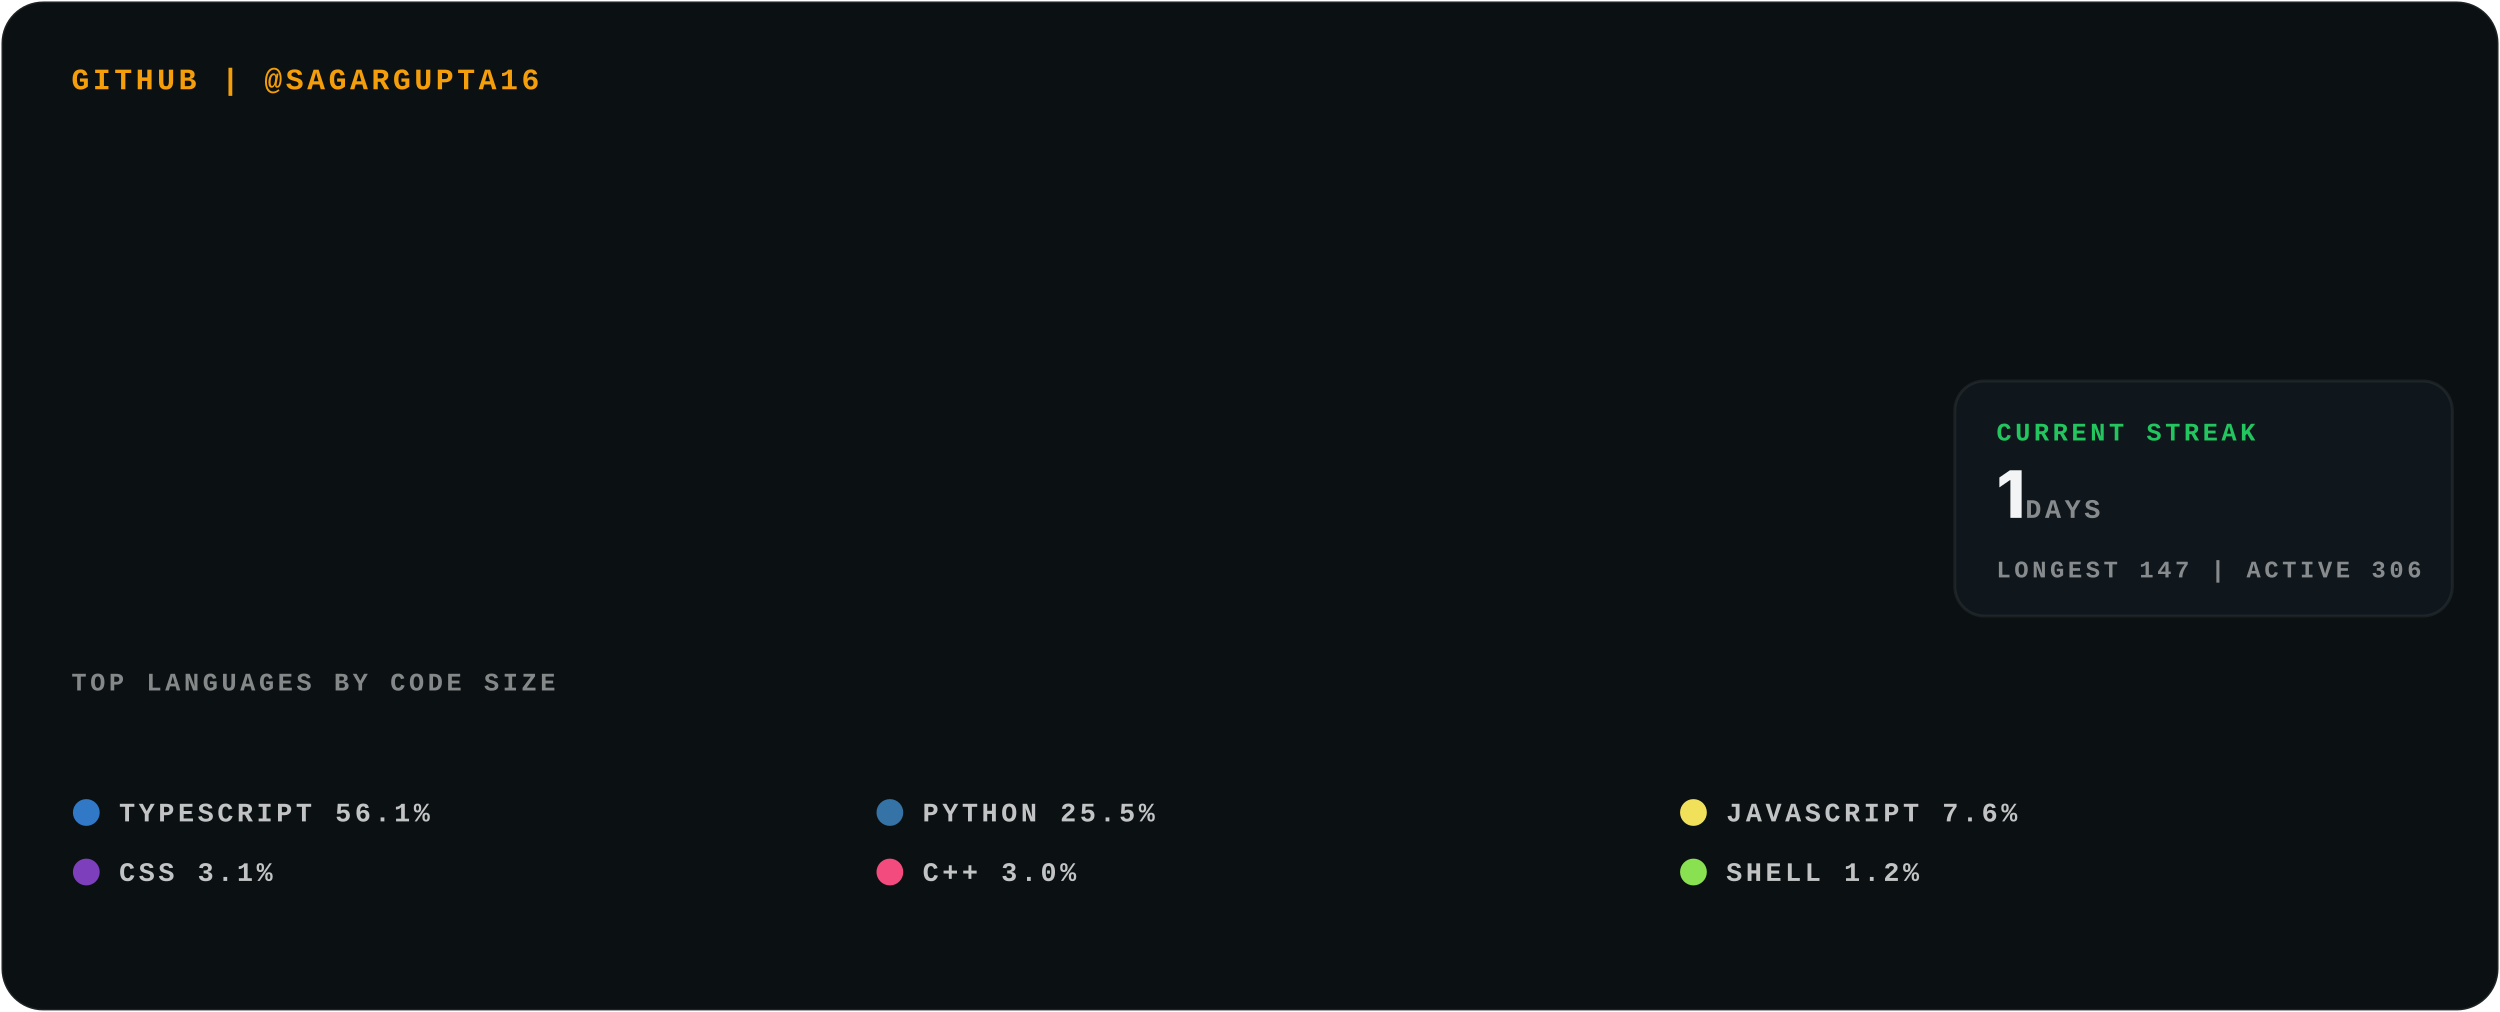
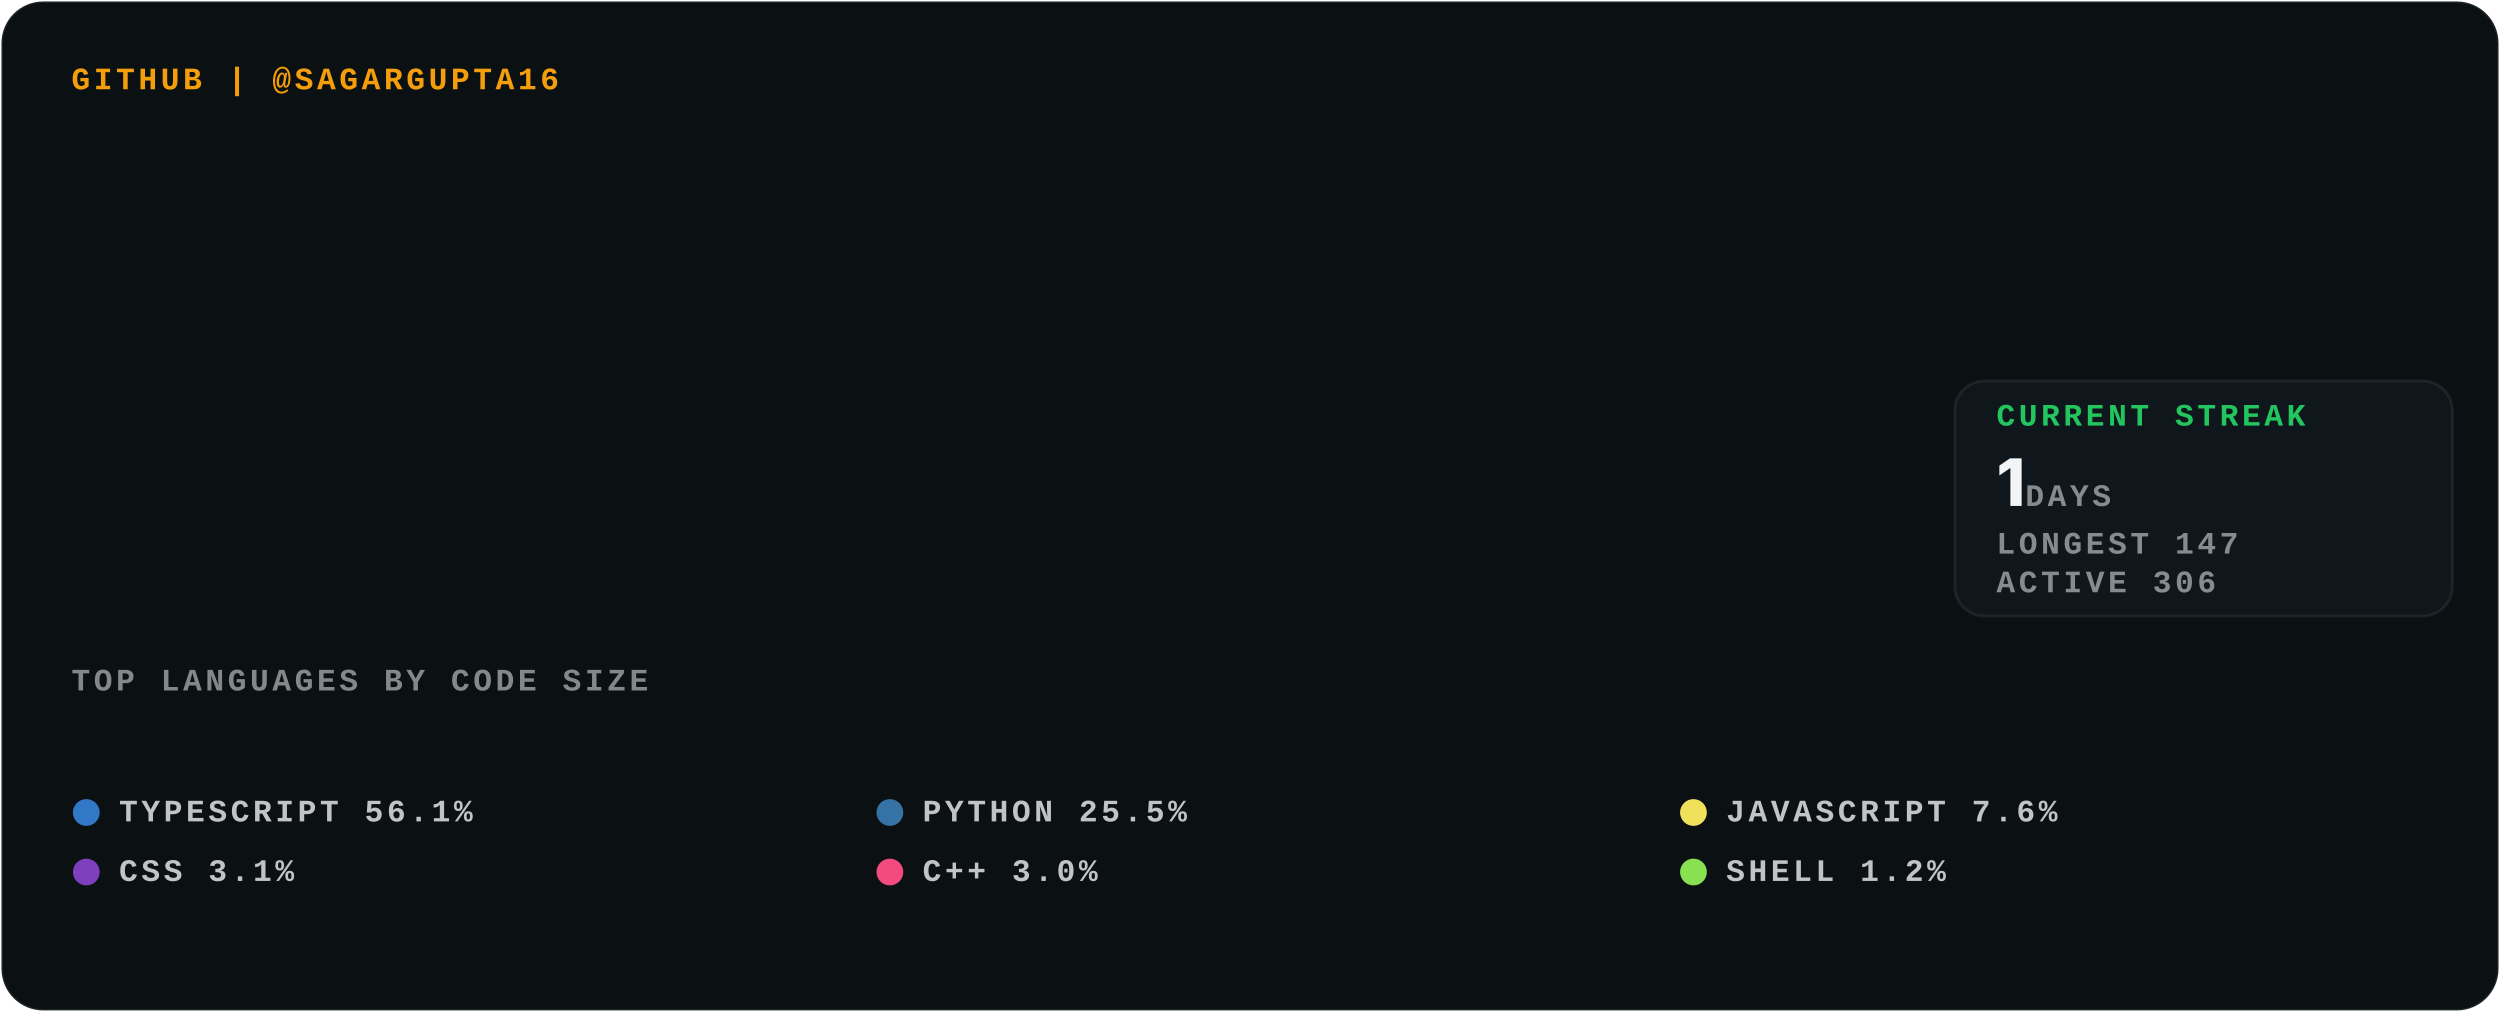
<svg xmlns="http://www.w3.org/2000/svg" width="840" height="340" viewBox="0 0 840 340" role="img" aria-label="GitHub stats for @Sagargupta16: 8016 contributions last year, 1 day streak, 300 stars">
  <style>.m{font-family:'JetBrains Mono','SFMono-Regular',Consolas,'Liberation Mono',Menlo,monospace;font-weight:700;letter-spacing:1.2px}.v{font-family:'Segoe UI',Inter,-apple-system,BlinkMacSystemFont,Helvetica,Arial,sans-serif;font-weight:800}.c{opacity:0;animation:in .5s ease forwards}@keyframes in{to{opacity:1}}.w0{animation-delay:0.40s}.w1{animation-delay:0.43s}.w2{animation-delay:0.46s}.w3{animation-delay:0.49s}.w4{animation-delay:0.52s}.w5{animation-delay:0.55s}.w6{animation-delay:0.58s}.w7{animation-delay:0.61s}.w8{animation-delay:0.64s}.w9{animation-delay:0.67s}.w10{animation-delay:0.70s}.w11{animation-delay:0.73s}.w12{animation-delay:0.76s}.w13{animation-delay:0.79s}.w14{animation-delay:0.82s}.w15{animation-delay:0.85s}.w16{animation-delay:0.88s}.w17{animation-delay:0.91s}.w18{animation-delay:0.94s}.w19{animation-delay:0.97s}.w20{animation-delay:1.00s}.w21{animation-delay:1.03s}.w22{animation-delay:1.06s}.w23{animation-delay:1.09s}.w24{animation-delay:1.12s}.w25{animation-delay:1.15s}.w26{animation-delay:1.18s}.w27{animation-delay:1.21s}.w28{animation-delay:1.24s}.w29{animation-delay:1.27s}.w30{animation-delay:1.30s}.w31{animation-delay:1.33s}.w32{animation-delay:1.36s}.w33{animation-delay:1.39s}.w34{animation-delay:1.42s}.w35{animation-delay:1.45s}.w36{animation-delay:1.48s}.w37{animation-delay:1.51s}.w38{animation-delay:1.54s}.w39{animation-delay:1.57s}.w40{animation-delay:1.60s}.w41{animation-delay:1.63s}.w42{animation-delay:1.66s}.w43{animation-delay:1.69s}.w44{animation-delay:1.72s}.w45{animation-delay:1.75s}.w46{animation-delay:1.78s}.w47{animation-delay:1.81s}.w48{animation-delay:1.84s}.w49{animation-delay:1.87s}.w50{animation-delay:1.90s}.w51{animation-delay:1.93s}.w52{animation-delay:1.96s}.grow{transform:scaleX(0);transform-origin:left;transform-box:fill-box;animation:grow 1.2s .5s ease forwards}@keyframes grow{to{transform:scaleX(1)}}</style>
  <rect x="0.5" y="0.5" width="839" height="339" rx="14" fill="#0b1012" stroke="rgba(255,255,255,0.08)" />
-   <text class="m" x="24" y="30" fill="#f59e0b" font-size="10">GITHUB | @SAGARGUPTA16</text>
+   <text class="m" x="24" y="30" fill="#f59e0b" font-size="10.5">GITHUB | @SAGARGUPTA16</text>
  <g opacity="0">
    <animate attributeName="opacity" to="1" begin="0.1s" dur="0.4s" fill="freeze" />
    <rect x="16.0" y="44" width="153.6" height="64" rx="10" fill="#0f171c" stroke="rgba(255,255,255,0.07)" />
    <text class="v" x="30.0" y="76" fill="#f3f4f6" font-size="22">8,016</text>
-     <text class="m" x="30.0" y="95" fill="rgba(255,255,255,0.5)" font-size="8">CONTRIBUTIONS, LAST YEAR</text>
+     <text class="m" x="30.0" y="96" fill="rgba(255,255,255,0.5)" font-size="10.5">CONTRIBUTIONS</text>
  </g>
  <g opacity="0">
    <animate attributeName="opacity" to="1" begin="0.2s" dur="0.4s" fill="freeze" />
    <rect x="179.6" y="44" width="153.6" height="64" rx="10" fill="#0f171c" stroke="rgba(255,255,255,0.07)" />
    <text class="v" x="193.6" y="76" fill="#f3f4f6" font-size="22">5,747</text>
-     <text class="m" x="193.6" y="95" fill="rgba(255,255,255,0.5)" font-size="8">COMMITS</text>
+     <text class="m" x="193.6" y="96" fill="rgba(255,255,255,0.5)" font-size="10.5">COMMITS</text>
  </g>
  <g opacity="0">
    <animate attributeName="opacity" to="1" begin="0.3s" dur="0.4s" fill="freeze" />
    <rect x="343.2" y="44" width="153.6" height="64" rx="10" fill="#0f171c" stroke="rgba(255,255,255,0.07)" />
    <text class="v" x="357.2" y="76" fill="#f3f4f6" font-size="22">1,729</text>
-     <text class="m" x="357.2" y="95" fill="rgba(255,255,255,0.5)" font-size="8">PULL REQUESTS</text>
+     <text class="m" x="357.2" y="96" fill="rgba(255,255,255,0.5)" font-size="10.5">PULL REQUESTS</text>
  </g>
  <g opacity="0">
    <animate attributeName="opacity" to="1" begin="0.4s" dur="0.4s" fill="freeze" />
    <rect x="506.8" y="44" width="153.6" height="64" rx="10" fill="#0f171c" stroke="rgba(255,255,255,0.07)" />
    <text class="v" x="520.8" y="76" fill="#f3f4f6" font-size="22">300</text>
-     <text class="m" x="520.8" y="95" fill="rgba(255,255,255,0.5)" font-size="8">STARS EARNED</text>
+     <text class="m" x="520.8" y="96" fill="rgba(255,255,255,0.5)" font-size="10.5">STARS EARNED</text>
  </g>
  <g opacity="0">
    <animate attributeName="opacity" to="1" begin="0.5s" dur="0.4s" fill="freeze" />
    <rect x="670.4" y="44" width="153.6" height="64" rx="10" fill="#0f171c" stroke="rgba(255,255,255,0.07)" />
    <text class="v" x="684.4" y="76" fill="#f3f4f6" font-size="22">111</text>
-     <text class="m" x="684.4" y="95" fill="rgba(255,255,255,0.5)" font-size="8">FOLLOWERS</text>
+     <text class="m" x="684.4" y="96" fill="rgba(255,255,255,0.5)" font-size="10.5">FOLLOWERS</text>
  </g>
  <rect class="c w0" x="24.0" y="128.0" width="9" height="9" rx="2" fill="#a86f0c" />
  <rect class="c w0" x="24.0" y="139.6" width="9" height="9" rx="2" fill="#ce860c" />
  <rect class="c w0" x="24.0" y="151.2" width="9" height="9" rx="2" fill="#f59e0b" />
  <rect class="c w0" x="24.0" y="162.8" width="9" height="9" rx="2" fill="#a86f0c" />
  <rect class="c w0" x="24.0" y="174.4" width="9" height="9" rx="2" fill="#ce860c" />
  <rect class="c w0" x="24.0" y="186.0" width="9" height="9" rx="2" fill="#81570d" />
  <rect class="c w0" x="24.0" y="197.6" width="9" height="9" rx="2" fill="#ce860c" />
  <rect class="c w1" x="35.6" y="128.0" width="9" height="9" rx="2" fill="#81570d" />
  <rect class="c w1" x="35.6" y="139.6" width="9" height="9" rx="2" fill="#a86f0c" />
  <rect class="c w1" x="35.6" y="151.2" width="9" height="9" rx="2" fill="#f59e0b" />
  <rect class="c w1" x="35.6" y="162.8" width="9" height="9" rx="2" fill="#ce860c" />
  <rect class="c w1" x="35.6" y="174.4" width="9" height="9" rx="2" fill="#81570d" />
  <rect class="c w1" x="35.6" y="186.0" width="9" height="9" rx="2" fill="#a86f0c" />
  <rect class="c w1" x="35.6" y="197.6" width="9" height="9" rx="2" fill="#f59e0b" />
  <rect class="c w2" x="47.2" y="128.0" width="9" height="9" rx="2" fill="#a86f0c" />
  <rect class="c w2" x="47.2" y="139.6" width="9" height="9" rx="2" fill="#81570d" />
  <rect class="c w2" x="47.2" y="151.2" width="9" height="9" rx="2" fill="#ce860c" />
  <rect class="c w2" x="47.2" y="162.8" width="9" height="9" rx="2" fill="#f59e0b" />
  <rect class="c w2" x="47.2" y="174.4" width="9" height="9" rx="2" fill="#f59e0b" />
  <rect class="c w2" x="47.2" y="186.0" width="9" height="9" rx="2" fill="#ce860c" />
  <rect class="c w2" x="47.2" y="197.6" width="9" height="9" rx="2" fill="#f59e0b" />
  <rect class="c w3" x="58.8" y="128.0" width="9" height="9" rx="2" fill="#a86f0c" />
  <rect class="c w3" x="58.8" y="139.6" width="9" height="9" rx="2" fill="#f59e0b" />
  <rect class="c w3" x="58.8" y="151.2" width="9" height="9" rx="2" fill="#81570d" />
  <rect class="c w3" x="58.8" y="162.8" width="9" height="9" rx="2" fill="#ce860c" />
  <rect class="c w3" x="58.8" y="174.4" width="9" height="9" rx="2" fill="#ce860c" />
  <rect class="c w3" x="58.8" y="186.0" width="9" height="9" rx="2" fill="#a86f0c" />
  <rect class="c w3" x="58.8" y="197.6" width="9" height="9" rx="2" fill="#a86f0c" />
  <rect class="c w4" x="70.4" y="128.0" width="9" height="9" rx="2" fill="#a86f0c" />
  <rect class="c w4" x="70.4" y="139.6" width="9" height="9" rx="2" fill="#f59e0b" />
  <rect class="c w4" x="70.4" y="151.2" width="9" height="9" rx="2" fill="#a86f0c" />
  <rect class="c w4" x="70.4" y="162.8" width="9" height="9" rx="2" fill="#a86f0c" />
  <rect class="c w4" x="70.4" y="174.4" width="9" height="9" rx="2" fill="#81570d" />
  <rect class="c w4" x="70.4" y="186.0" width="9" height="9" rx="2" fill="#81570d" />
  <rect class="c w4" x="70.4" y="197.6" width="9" height="9" rx="2" fill="#a86f0c" />
  <rect class="c w5" x="82.0" y="128.0" width="9" height="9" rx="2" fill="#f59e0b" />
  <rect class="c w5" x="82.0" y="139.6" width="9" height="9" rx="2" fill="#a86f0c" />
  <rect class="c w5" x="82.0" y="151.2" width="9" height="9" rx="2" fill="#f59e0b" />
  <rect class="c w5" x="82.0" y="162.8" width="9" height="9" rx="2" fill="#ce860c" />
  <rect class="c w5" x="82.0" y="174.4" width="9" height="9" rx="2" fill="#ce860c" />
  <rect class="c w5" x="82.0" y="186.0" width="9" height="9" rx="2" fill="#a86f0c" />
  <rect class="c w5" x="82.0" y="197.6" width="9" height="9" rx="2" fill="#ce860c" />
  <rect class="c w6" x="93.6" y="128.0" width="9" height="9" rx="2" fill="#a86f0c" />
  <rect class="c w6" x="93.6" y="139.6" width="9" height="9" rx="2" fill="#ce860c" />
  <rect class="c w6" x="93.6" y="151.2" width="9" height="9" rx="2" fill="#ce860c" />
  <rect class="c w6" x="93.6" y="162.8" width="9" height="9" rx="2" fill="#ce860c" />
  <rect class="c w6" x="93.6" y="174.4" width="9" height="9" rx="2" fill="#ce860c" />
  <rect class="c w6" x="93.6" y="186.0" width="9" height="9" rx="2" fill="#a86f0c" />
  <rect class="c w6" x="93.6" y="197.6" width="9" height="9" rx="2" fill="#a86f0c" />
  <rect class="c w7" x="105.2" y="128.0" width="9" height="9" rx="2" fill="#f59e0b" />
  <rect class="c w7" x="105.2" y="139.6" width="9" height="9" rx="2" fill="#81570d" />
  <rect class="c w7" x="105.2" y="151.2" width="9" height="9" rx="2" fill="#ce860c" />
  <rect class="c w7" x="105.2" y="162.8" width="9" height="9" rx="2" fill="#81570d" />
  <rect class="c w7" x="105.2" y="174.4" width="9" height="9" rx="2" fill="#f59e0b" />
  <rect class="c w7" x="105.2" y="186.0" width="9" height="9" rx="2" fill="#ce860c" />
  <rect class="c w7" x="105.2" y="197.6" width="9" height="9" rx="2" fill="#81570d" />
  <rect class="c w8" x="116.8" y="128.0" width="9" height="9" rx="2" fill="#ce860c" />
  <rect class="c w8" x="116.8" y="139.6" width="9" height="9" rx="2" fill="#a86f0c" />
  <rect class="c w8" x="116.8" y="151.2" width="9" height="9" rx="2" fill="#ce860c" />
  <rect class="c w8" x="116.8" y="162.8" width="9" height="9" rx="2" fill="#f59e0b" />
  <rect class="c w8" x="116.8" y="174.4" width="9" height="9" rx="2" fill="#ce860c" />
  <rect class="c w8" x="116.8" y="186.0" width="9" height="9" rx="2" fill="#81570d" />
  <rect class="c w8" x="116.8" y="197.6" width="9" height="9" rx="2" fill="#81570d" />
  <rect class="c w9" x="128.4" y="128.0" width="9" height="9" rx="2" fill="#a86f0c" />
  <rect class="c w9" x="128.4" y="139.6" width="9" height="9" rx="2" fill="#a86f0c" />
  <rect class="c w9" x="128.4" y="151.2" width="9" height="9" rx="2" fill="#f59e0b" />
  <rect class="c w9" x="128.4" y="162.8" width="9" height="9" rx="2" fill="#81570d" />
  <rect class="c w9" x="128.4" y="174.4" width="9" height="9" rx="2" fill="#81570d" />
  <rect class="c w9" x="128.4" y="186.0" width="9" height="9" rx="2" fill="#ce860c" />
  <rect class="c w9" x="128.4" y="197.6" width="9" height="9" rx="2" fill="#81570d" />
  <rect class="c w10" x="140.0" y="128.0" width="9" height="9" rx="2" fill="#a86f0c" />
  <rect class="c w10" x="140.0" y="139.6" width="9" height="9" rx="2" fill="#a86f0c" />
  <rect class="c w10" x="140.0" y="151.2" width="9" height="9" rx="2" fill="#81570d" />
  <rect class="c w10" x="140.0" y="162.8" width="9" height="9" rx="2" fill="#ce860c" />
  <rect class="c w10" x="140.0" y="174.4" width="9" height="9" rx="2" fill="#f59e0b" />
  <rect class="c w10" x="140.0" y="186.0" width="9" height="9" rx="2" fill="#a86f0c" />
  <rect class="c w10" x="140.0" y="197.6" width="9" height="9" rx="2" fill="#a86f0c" />
  <rect class="c w11" x="151.6" y="128.0" width="9" height="9" rx="2" fill="#81570d" />
  <rect class="c w11" x="151.6" y="139.6" width="9" height="9" rx="2" fill="#a86f0c" />
  <rect class="c w11" x="151.6" y="151.2" width="9" height="9" rx="2" fill="#f59e0b" />
  <rect class="c w11" x="151.6" y="162.8" width="9" height="9" rx="2" fill="#81570d" />
  <rect class="c w11" x="151.6" y="174.4" width="9" height="9" rx="2" fill="#a86f0c" />
  <rect class="c w11" x="151.6" y="186.0" width="9" height="9" rx="2" fill="#f59e0b" />
  <rect class="c w11" x="151.6" y="197.6" width="9" height="9" rx="2" fill="#a86f0c" />
  <rect class="c w12" x="163.2" y="128.0" width="9" height="9" rx="2" fill="#81570d" />
  <rect class="c w12" x="163.2" y="139.6" width="9" height="9" rx="2" fill="#81570d" />
  <rect class="c w12" x="163.2" y="151.2" width="9" height="9" rx="2" fill="#81570d" />
  <rect class="c w12" x="163.2" y="162.8" width="9" height="9" rx="2" fill="#81570d" />
  <rect class="c w12" x="163.2" y="174.4" width="9" height="9" rx="2" fill="#f59e0b" />
  <rect class="c w12" x="163.2" y="186.0" width="9" height="9" rx="2" fill="#81570d" />
  <rect class="c w12" x="163.2" y="197.6" width="9" height="9" rx="2" fill="#81570d" />
  <rect class="c w13" x="174.8" y="128.0" width="9" height="9" rx="2" fill="#f59e0b" />
  <rect class="c w13" x="174.8" y="139.6" width="9" height="9" rx="2" fill="#f59e0b" />
  <rect class="c w13" x="174.8" y="151.2" width="9" height="9" rx="2" fill="#ce860c" />
  <rect class="c w13" x="174.8" y="162.8" width="9" height="9" rx="2" fill="#ce860c" />
  <rect class="c w13" x="174.8" y="174.4" width="9" height="9" rx="2" fill="#ce860c" />
  <rect class="c w13" x="174.8" y="186.0" width="9" height="9" rx="2" fill="#81570d" />
  <rect class="c w13" x="174.8" y="197.6" width="9" height="9" rx="2" fill="#a86f0c" />
  <rect class="c w14" x="186.4" y="128.0" width="9" height="9" rx="2" fill="#f59e0b" />
  <rect class="c w14" x="186.4" y="139.6" width="9" height="9" rx="2" fill="#ce860c" />
  <rect class="c w14" x="186.4" y="151.2" width="9" height="9" rx="2" fill="#81570d" />
  <rect class="c w14" x="186.4" y="162.8" width="9" height="9" rx="2" fill="#81570d" />
  <rect class="c w14" x="186.4" y="174.4" width="9" height="9" rx="2" fill="#ce860c" />
  <rect class="c w14" x="186.4" y="186.0" width="9" height="9" rx="2" fill="#f59e0b" />
  <rect class="c w14" x="186.4" y="197.6" width="9" height="9" rx="2" fill="#f59e0b" />
  <rect class="c w15" x="198.0" y="128.0" width="9" height="9" rx="2" fill="#a86f0c" />
  <rect class="c w15" x="198.0" y="139.6" width="9" height="9" rx="2" fill="#a86f0c" />
  <rect class="c w15" x="198.0" y="151.2" width="9" height="9" rx="2" fill="#81570d" />
  <rect class="c w15" x="198.0" y="162.8" width="9" height="9" rx="2" fill="#a86f0c" />
  <rect class="c w15" x="198.0" y="174.4" width="9" height="9" rx="2" fill="#f59e0b" />
  <rect class="c w15" x="198.0" y="186.0" width="9" height="9" rx="2" fill="#a86f0c" />
  <rect class="c w15" x="198.0" y="197.6" width="9" height="9" rx="2" fill="#f59e0b" />
  <rect class="c w16" x="209.6" y="128.0" width="9" height="9" rx="2" fill="#81570d" />
  <rect class="c w16" x="209.6" y="139.6" width="9" height="9" rx="2" fill="#81570d" />
  <rect class="c w16" x="209.6" y="151.2" width="9" height="9" rx="2" fill="#a86f0c" />
  <rect class="c w16" x="209.6" y="162.8" width="9" height="9" rx="2" fill="#ce860c" />
  <rect class="c w16" x="209.6" y="174.4" width="9" height="9" rx="2" fill="#a86f0c" />
  <rect class="c w16" x="209.6" y="186.0" width="9" height="9" rx="2" fill="#ce860c" />
  <rect class="c w16" x="209.6" y="197.6" width="9" height="9" rx="2" fill="#a86f0c" />
  <rect class="c w17" x="221.2" y="128.0" width="9" height="9" rx="2" fill="#81570d" />
  <rect class="c w17" x="221.2" y="139.6" width="9" height="9" rx="2" fill="#ce860c" />
  <rect class="c w17" x="221.2" y="151.2" width="9" height="9" rx="2" fill="#ce860c" />
  <rect class="c w17" x="221.2" y="162.8" width="9" height="9" rx="2" fill="#a86f0c" />
  <rect class="c w17" x="221.2" y="174.4" width="9" height="9" rx="2" fill="#f59e0b" />
  <rect class="c w17" x="221.2" y="186.0" width="9" height="9" rx="2" fill="#81570d" />
  <rect class="c w17" x="221.2" y="197.6" width="9" height="9" rx="2" fill="#ce860c" />
  <rect class="c w18" x="232.8" y="128.0" width="9" height="9" rx="2" fill="#f59e0b" />
  <rect class="c w18" x="232.8" y="139.6" width="9" height="9" rx="2" fill="#81570d" />
  <rect class="c w18" x="232.8" y="151.2" width="9" height="9" rx="2" fill="#81570d" />
  <rect class="c w18" x="232.8" y="162.8" width="9" height="9" rx="2" fill="#81570d" />
  <rect class="c w18" x="232.8" y="174.4" width="9" height="9" rx="2" fill="#f59e0b" />
  <rect class="c w18" x="232.8" y="186.0" width="9" height="9" rx="2" fill="#a86f0c" />
  <rect class="c w18" x="232.8" y="197.6" width="9" height="9" rx="2" fill="#f59e0b" />
  <rect class="c w19" x="244.4" y="128.0" width="9" height="9" rx="2" fill="#f59e0b" />
  <rect class="c w19" x="244.4" y="139.6" width="9" height="9" rx="2" fill="#ce860c" />
  <rect class="c w19" x="244.4" y="151.2" width="9" height="9" rx="2" fill="#ce860c" />
  <rect class="c w19" x="244.4" y="162.8" width="9" height="9" rx="2" fill="#f59e0b" />
  <rect class="c w19" x="244.4" y="174.4" width="9" height="9" rx="2" fill="#f59e0b" />
  <rect class="c w19" x="244.4" y="186.0" width="9" height="9" rx="2" fill="#ce860c" />
  <rect class="c w19" x="244.4" y="197.6" width="9" height="9" rx="2" fill="#f59e0b" />
  <rect class="c w20" x="256.0" y="128.0" width="9" height="9" rx="2" fill="#f59e0b" />
  <rect class="c w20" x="256.0" y="139.6" width="9" height="9" rx="2" fill="#81570d" />
  <rect class="c w20" x="256.0" y="151.2" width="9" height="9" rx="2" fill="#ce860c" />
  <rect class="c w20" x="256.0" y="162.8" width="9" height="9" rx="2" fill="#a86f0c" />
  <rect class="c w20" x="256.0" y="174.4" width="9" height="9" rx="2" fill="#ce860c" />
  <rect class="c w20" x="256.0" y="186.0" width="9" height="9" rx="2" fill="#ce860c" />
  <rect class="c w20" x="256.0" y="197.6" width="9" height="9" rx="2" fill="#f59e0b" />
  <rect class="c w21" x="267.6" y="128.0" width="9" height="9" rx="2" fill="rgba(255,255,255,0.05)" />
  <rect class="c w21" x="267.6" y="139.6" width="9" height="9" rx="2" fill="#f59e0b" />
  <rect class="c w21" x="267.6" y="151.2" width="9" height="9" rx="2" fill="#ce860c" />
  <rect class="c w21" x="267.6" y="162.8" width="9" height="9" rx="2" fill="rgba(255,255,255,0.05)" />
  <rect class="c w21" x="267.6" y="174.4" width="9" height="9" rx="2" fill="rgba(255,255,255,0.05)" />
  <rect class="c w21" x="267.6" y="186.0" width="9" height="9" rx="2" fill="#81570d" />
  <rect class="c w21" x="267.6" y="197.6" width="9" height="9" rx="2" fill="rgba(255,255,255,0.05)" />
  <rect class="c w22" x="279.2" y="128.0" width="9" height="9" rx="2" fill="#81570d" />
  <rect class="c w22" x="279.2" y="139.6" width="9" height="9" rx="2" fill="#f59e0b" />
  <rect class="c w22" x="279.2" y="151.2" width="9" height="9" rx="2" fill="#ce860c" />
  <rect class="c w22" x="279.2" y="162.8" width="9" height="9" rx="2" fill="#ce860c" />
  <rect class="c w22" x="279.2" y="174.4" width="9" height="9" rx="2" fill="rgba(255,255,255,0.05)" />
  <rect class="c w22" x="279.2" y="186.0" width="9" height="9" rx="2" fill="#81570d" />
  <rect class="c w22" x="279.2" y="197.6" width="9" height="9" rx="2" fill="#f59e0b" />
  <rect class="c w23" x="290.8" y="128.0" width="9" height="9" rx="2" fill="#81570d" />
  <rect class="c w23" x="290.8" y="139.6" width="9" height="9" rx="2" fill="#81570d" />
  <rect class="c w23" x="290.8" y="151.2" width="9" height="9" rx="2" fill="#ce860c" />
  <rect class="c w23" x="290.8" y="162.8" width="9" height="9" rx="2" fill="rgba(255,255,255,0.05)" />
  <rect class="c w23" x="290.8" y="174.4" width="9" height="9" rx="2" fill="#81570d" />
  <rect class="c w23" x="290.8" y="186.0" width="9" height="9" rx="2" fill="#f59e0b" />
  <rect class="c w23" x="290.8" y="197.6" width="9" height="9" rx="2" fill="#ce860c" />
  <rect class="c w24" x="302.4" y="128.0" width="9" height="9" rx="2" fill="#f59e0b" />
  <rect class="c w24" x="302.4" y="139.6" width="9" height="9" rx="2" fill="#f59e0b" />
  <rect class="c w24" x="302.4" y="151.2" width="9" height="9" rx="2" fill="#a86f0c" />
  <rect class="c w24" x="302.4" y="162.8" width="9" height="9" rx="2" fill="#a86f0c" />
  <rect class="c w24" x="302.4" y="174.4" width="9" height="9" rx="2" fill="#f59e0b" />
  <rect class="c w24" x="302.4" y="186.0" width="9" height="9" rx="2" fill="#ce860c" />
  <rect class="c w24" x="302.4" y="197.6" width="9" height="9" rx="2" fill="#81570d" />
  <rect class="c w25" x="314.0" y="128.0" width="9" height="9" rx="2" fill="#ce860c" />
  <rect class="c w25" x="314.0" y="139.6" width="9" height="9" rx="2" fill="rgba(255,255,255,0.05)" />
  <rect class="c w25" x="314.0" y="151.2" width="9" height="9" rx="2" fill="rgba(255,255,255,0.05)" />
  <rect class="c w25" x="314.0" y="162.8" width="9" height="9" rx="2" fill="#a86f0c" />
  <rect class="c w25" x="314.0" y="174.4" width="9" height="9" rx="2" fill="#f59e0b" />
  <rect class="c w25" x="314.0" y="186.0" width="9" height="9" rx="2" fill="#a86f0c" />
  <rect class="c w25" x="314.0" y="197.6" width="9" height="9" rx="2" fill="#f59e0b" />
  <rect class="c w26" x="325.6" y="128.0" width="9" height="9" rx="2" fill="#a86f0c" />
  <rect class="c w26" x="325.6" y="139.6" width="9" height="9" rx="2" fill="rgba(255,255,255,0.05)" />
  <rect class="c w26" x="325.6" y="151.2" width="9" height="9" rx="2" fill="rgba(255,255,255,0.05)" />
  <rect class="c w26" x="325.6" y="162.8" width="9" height="9" rx="2" fill="#81570d" />
  <rect class="c w26" x="325.6" y="174.4" width="9" height="9" rx="2" fill="#a86f0c" />
  <rect class="c w26" x="325.6" y="186.0" width="9" height="9" rx="2" fill="#ce860c" />
  <rect class="c w26" x="325.6" y="197.6" width="9" height="9" rx="2" fill="#f59e0b" />
  <rect class="c w27" x="337.2" y="128.0" width="9" height="9" rx="2" fill="#81570d" />
  <rect class="c w27" x="337.2" y="139.6" width="9" height="9" rx="2" fill="#ce860c" />
  <rect class="c w27" x="337.2" y="151.2" width="9" height="9" rx="2" fill="#81570d" />
  <rect class="c w27" x="337.2" y="162.8" width="9" height="9" rx="2" fill="#81570d" />
  <rect class="c w27" x="337.2" y="174.4" width="9" height="9" rx="2" fill="#81570d" />
  <rect class="c w27" x="337.2" y="186.0" width="9" height="9" rx="2" fill="#ce860c" />
  <rect class="c w27" x="337.2" y="197.6" width="9" height="9" rx="2" fill="#a86f0c" />
  <rect class="c w28" x="348.8" y="128.0" width="9" height="9" rx="2" fill="#ce860c" />
  <rect class="c w28" x="348.8" y="139.6" width="9" height="9" rx="2" fill="#81570d" />
  <rect class="c w28" x="348.8" y="151.2" width="9" height="9" rx="2" fill="#f59e0b" />
  <rect class="c w28" x="348.8" y="162.8" width="9" height="9" rx="2" fill="rgba(255,255,255,0.05)" />
  <rect class="c w28" x="348.8" y="174.4" width="9" height="9" rx="2" fill="rgba(255,255,255,0.05)" />
  <rect class="c w28" x="348.8" y="186.0" width="9" height="9" rx="2" fill="#f59e0b" />
  <rect class="c w28" x="348.8" y="197.6" width="9" height="9" rx="2" fill="#ce860c" />
  <rect class="c w29" x="360.4" y="128.0" width="9" height="9" rx="2" fill="#ce860c" />
  <rect class="c w29" x="360.4" y="139.6" width="9" height="9" rx="2" fill="rgba(255,255,255,0.05)" />
  <rect class="c w29" x="360.4" y="151.2" width="9" height="9" rx="2" fill="rgba(255,255,255,0.05)" />
  <rect class="c w29" x="360.4" y="162.8" width="9" height="9" rx="2" fill="#a86f0c" />
  <rect class="c w29" x="360.4" y="174.4" width="9" height="9" rx="2" fill="rgba(255,255,255,0.05)" />
  <rect class="c w29" x="360.4" y="186.0" width="9" height="9" rx="2" fill="rgba(255,255,255,0.05)" />
  <rect class="c w29" x="360.4" y="197.6" width="9" height="9" rx="2" fill="#f59e0b" />
  <rect class="c w30" x="372.0" y="128.0" width="9" height="9" rx="2" fill="#f59e0b" />
  <rect class="c w30" x="372.0" y="139.6" width="9" height="9" rx="2" fill="rgba(255,255,255,0.05)" />
  <rect class="c w30" x="372.0" y="151.2" width="9" height="9" rx="2" fill="#81570d" />
  <rect class="c w30" x="372.0" y="162.8" width="9" height="9" rx="2" fill="#ce860c" />
  <rect class="c w30" x="372.0" y="174.4" width="9" height="9" rx="2" fill="#81570d" />
  <rect class="c w30" x="372.0" y="186.0" width="9" height="9" rx="2" fill="#f59e0b" />
  <rect class="c w30" x="372.0" y="197.6" width="9" height="9" rx="2" fill="#ce860c" />
  <rect class="c w31" x="383.6" y="128.0" width="9" height="9" rx="2" fill="#f59e0b" />
  <rect class="c w31" x="383.6" y="139.6" width="9" height="9" rx="2" fill="#ce860c" />
  <rect class="c w31" x="383.6" y="151.2" width="9" height="9" rx="2" fill="rgba(255,255,255,0.05)" />
  <rect class="c w31" x="383.6" y="162.8" width="9" height="9" rx="2" fill="#81570d" />
  <rect class="c w31" x="383.6" y="174.4" width="9" height="9" rx="2" fill="rgba(255,255,255,0.05)" />
  <rect class="c w31" x="383.6" y="186.0" width="9" height="9" rx="2" fill="#a86f0c" />
  <rect class="c w31" x="383.6" y="197.6" width="9" height="9" rx="2" fill="rgba(255,255,255,0.05)" />
  <rect class="c w32" x="395.2" y="128.0" width="9" height="9" rx="2" fill="rgba(255,255,255,0.05)" />
  <rect class="c w32" x="395.2" y="139.6" width="9" height="9" rx="2" fill="rgba(255,255,255,0.05)" />
  <rect class="c w32" x="395.2" y="151.2" width="9" height="9" rx="2" fill="rgba(255,255,255,0.05)" />
  <rect class="c w32" x="395.2" y="162.8" width="9" height="9" rx="2" fill="rgba(255,255,255,0.05)" />
  <rect class="c w32" x="395.2" y="174.4" width="9" height="9" rx="2" fill="#ce860c" />
  <rect class="c w32" x="395.2" y="186.0" width="9" height="9" rx="2" fill="#ce860c" />
  <rect class="c w32" x="395.2" y="197.6" width="9" height="9" rx="2" fill="#f59e0b" />
  <rect class="c w33" x="406.8" y="128.0" width="9" height="9" rx="2" fill="#ce860c" />
  <rect class="c w33" x="406.8" y="139.6" width="9" height="9" rx="2" fill="#ce860c" />
  <rect class="c w33" x="406.8" y="151.2" width="9" height="9" rx="2" fill="#ce860c" />
  <rect class="c w33" x="406.8" y="162.8" width="9" height="9" rx="2" fill="#a86f0c" />
  <rect class="c w33" x="406.8" y="174.4" width="9" height="9" rx="2" fill="rgba(255,255,255,0.05)" />
  <rect class="c w33" x="406.8" y="186.0" width="9" height="9" rx="2" fill="#f59e0b" />
  <rect class="c w33" x="406.8" y="197.6" width="9" height="9" rx="2" fill="#f59e0b" />
  <rect class="c w34" x="418.4" y="128.0" width="9" height="9" rx="2" fill="rgba(255,255,255,0.05)" />
  <rect class="c w34" x="418.4" y="139.6" width="9" height="9" rx="2" fill="rgba(255,255,255,0.05)" />
  <rect class="c w34" x="418.4" y="151.2" width="9" height="9" rx="2" fill="#81570d" />
  <rect class="c w34" x="418.4" y="162.8" width="9" height="9" rx="2" fill="rgba(255,255,255,0.05)" />
  <rect class="c w34" x="418.4" y="174.4" width="9" height="9" rx="2" fill="#81570d" />
  <rect class="c w34" x="418.4" y="186.0" width="9" height="9" rx="2" fill="#a86f0c" />
  <rect class="c w34" x="418.4" y="197.6" width="9" height="9" rx="2" fill="rgba(255,255,255,0.05)" />
  <rect class="c w35" x="430.0" y="128.0" width="9" height="9" rx="2" fill="rgba(255,255,255,0.05)" />
  <rect class="c w35" x="430.0" y="139.6" width="9" height="9" rx="2" fill="rgba(255,255,255,0.05)" />
  <rect class="c w35" x="430.0" y="151.2" width="9" height="9" rx="2" fill="rgba(255,255,255,0.05)" />
  <rect class="c w35" x="430.0" y="162.8" width="9" height="9" rx="2" fill="#81570d" />
  <rect class="c w35" x="430.0" y="174.4" width="9" height="9" rx="2" fill="#a86f0c" />
  <rect class="c w35" x="430.0" y="186.0" width="9" height="9" rx="2" fill="#81570d" />
  <rect class="c w35" x="430.0" y="197.6" width="9" height="9" rx="2" fill="#ce860c" />
  <rect class="c w36" x="441.6" y="128.0" width="9" height="9" rx="2" fill="#a86f0c" />
  <rect class="c w36" x="441.6" y="139.6" width="9" height="9" rx="2" fill="#81570d" />
  <rect class="c w36" x="441.6" y="151.2" width="9" height="9" rx="2" fill="rgba(255,255,255,0.05)" />
  <rect class="c w36" x="441.6" y="162.8" width="9" height="9" rx="2" fill="#f59e0b" />
  <rect class="c w36" x="441.6" y="174.4" width="9" height="9" rx="2" fill="#f59e0b" />
  <rect class="c w36" x="441.6" y="186.0" width="9" height="9" rx="2" fill="#f59e0b" />
  <rect class="c w36" x="441.6" y="197.6" width="9" height="9" rx="2" fill="#f59e0b" />
  <rect class="c w37" x="453.2" y="128.0" width="9" height="9" rx="2" fill="#81570d" />
  <rect class="c w37" x="453.2" y="139.6" width="9" height="9" rx="2" fill="#a86f0c" />
  <rect class="c w37" x="453.2" y="151.2" width="9" height="9" rx="2" fill="#f59e0b" />
  <rect class="c w37" x="453.2" y="162.8" width="9" height="9" rx="2" fill="#a86f0c" />
  <rect class="c w37" x="453.2" y="174.4" width="9" height="9" rx="2" fill="#ce860c" />
  <rect class="c w37" x="453.2" y="186.0" width="9" height="9" rx="2" fill="#a86f0c" />
  <rect class="c w37" x="453.2" y="197.6" width="9" height="9" rx="2" fill="#ce860c" />
  <rect class="c w38" x="464.8" y="128.0" width="9" height="9" rx="2" fill="#ce860c" />
  <rect class="c w38" x="464.8" y="139.6" width="9" height="9" rx="2" fill="#81570d" />
  <rect class="c w38" x="464.8" y="151.2" width="9" height="9" rx="2" fill="#ce860c" />
  <rect class="c w38" x="464.8" y="162.8" width="9" height="9" rx="2" fill="#f59e0b" />
  <rect class="c w38" x="464.8" y="174.4" width="9" height="9" rx="2" fill="#81570d" />
  <rect class="c w38" x="464.8" y="186.0" width="9" height="9" rx="2" fill="#81570d" />
  <rect class="c w38" x="464.8" y="197.6" width="9" height="9" rx="2" fill="rgba(255,255,255,0.05)" />
  <rect class="c w39" x="476.4" y="128.0" width="9" height="9" rx="2" fill="rgba(255,255,255,0.05)" />
  <rect class="c w39" x="476.4" y="139.6" width="9" height="9" rx="2" fill="#81570d" />
  <rect class="c w39" x="476.4" y="151.2" width="9" height="9" rx="2" fill="#ce860c" />
  <rect class="c w39" x="476.4" y="162.8" width="9" height="9" rx="2" fill="#ce860c" />
  <rect class="c w39" x="476.4" y="174.4" width="9" height="9" rx="2" fill="#81570d" />
  <rect class="c w39" x="476.4" y="186.0" width="9" height="9" rx="2" fill="#a86f0c" />
  <rect class="c w39" x="476.4" y="197.6" width="9" height="9" rx="2" fill="#f59e0b" />
  <rect class="c w40" x="488.0" y="128.0" width="9" height="9" rx="2" fill="rgba(255,255,255,0.05)" />
  <rect class="c w40" x="488.0" y="139.6" width="9" height="9" rx="2" fill="#a86f0c" />
  <rect class="c w40" x="488.0" y="151.2" width="9" height="9" rx="2" fill="#81570d" />
  <rect class="c w40" x="488.0" y="162.8" width="9" height="9" rx="2" fill="#f59e0b" />
  <rect class="c w40" x="488.0" y="174.4" width="9" height="9" rx="2" fill="#a86f0c" />
  <rect class="c w40" x="488.0" y="186.0" width="9" height="9" rx="2" fill="rgba(255,255,255,0.05)" />
  <rect class="c w40" x="488.0" y="197.6" width="9" height="9" rx="2" fill="rgba(255,255,255,0.05)" />
  <rect class="c w41" x="499.6" y="128.0" width="9" height="9" rx="2" fill="#a86f0c" />
  <rect class="c w41" x="499.6" y="139.6" width="9" height="9" rx="2" fill="#81570d" />
  <rect class="c w41" x="499.6" y="151.2" width="9" height="9" rx="2" fill="#81570d" />
  <rect class="c w41" x="499.6" y="162.8" width="9" height="9" rx="2" fill="#a86f0c" />
  <rect class="c w41" x="499.6" y="174.4" width="9" height="9" rx="2" fill="#f59e0b" />
  <rect class="c w41" x="499.6" y="186.0" width="9" height="9" rx="2" fill="#a86f0c" />
  <rect class="c w41" x="499.6" y="197.6" width="9" height="9" rx="2" fill="#ce860c" />
  <rect class="c w42" x="511.2" y="128.0" width="9" height="9" rx="2" fill="#a86f0c" />
  <rect class="c w42" x="511.2" y="139.6" width="9" height="9" rx="2" fill="#ce860c" />
  <rect class="c w42" x="511.2" y="151.2" width="9" height="9" rx="2" fill="rgba(255,255,255,0.05)" />
  <rect class="c w42" x="511.2" y="162.8" width="9" height="9" rx="2" fill="#81570d" />
  <rect class="c w42" x="511.2" y="174.4" width="9" height="9" rx="2" fill="#a86f0c" />
  <rect class="c w42" x="511.2" y="186.0" width="9" height="9" rx="2" fill="rgba(255,255,255,0.05)" />
  <rect class="c w42" x="511.2" y="197.6" width="9" height="9" rx="2" fill="#81570d" />
  <rect class="c w43" x="522.8" y="128.0" width="9" height="9" rx="2" fill="#81570d" />
  <rect class="c w43" x="522.8" y="139.6" width="9" height="9" rx="2" fill="rgba(255,255,255,0.05)" />
  <rect class="c w43" x="522.8" y="151.2" width="9" height="9" rx="2" fill="#81570d" />
  <rect class="c w43" x="522.8" y="162.8" width="9" height="9" rx="2" fill="rgba(255,255,255,0.05)" />
  <rect class="c w43" x="522.8" y="174.4" width="9" height="9" rx="2" fill="rgba(255,255,255,0.05)" />
  <rect class="c w43" x="522.8" y="186.0" width="9" height="9" rx="2" fill="rgba(255,255,255,0.05)" />
  <rect class="c w43" x="522.8" y="197.6" width="9" height="9" rx="2" fill="rgba(255,255,255,0.05)" />
  <rect class="c w44" x="534.4" y="128.0" width="9" height="9" rx="2" fill="rgba(255,255,255,0.05)" />
  <rect class="c w44" x="534.4" y="139.6" width="9" height="9" rx="2" fill="#81570d" />
  <rect class="c w44" x="534.4" y="151.2" width="9" height="9" rx="2" fill="rgba(255,255,255,0.05)" />
  <rect class="c w44" x="534.4" y="162.8" width="9" height="9" rx="2" fill="rgba(255,255,255,0.05)" />
  <rect class="c w44" x="534.4" y="174.4" width="9" height="9" rx="2" fill="rgba(255,255,255,0.05)" />
  <rect class="c w44" x="534.4" y="186.0" width="9" height="9" rx="2" fill="rgba(255,255,255,0.05)" />
  <rect class="c w44" x="534.4" y="197.6" width="9" height="9" rx="2" fill="#81570d" />
  <rect class="c w45" x="546.0" y="128.0" width="9" height="9" rx="2" fill="rgba(255,255,255,0.05)" />
  <rect class="c w45" x="546.0" y="139.6" width="9" height="9" rx="2" fill="rgba(255,255,255,0.05)" />
  <rect class="c w45" x="546.0" y="151.2" width="9" height="9" rx="2" fill="#ce860c" />
  <rect class="c w45" x="546.0" y="162.8" width="9" height="9" rx="2" fill="#f59e0b" />
  <rect class="c w45" x="546.0" y="174.4" width="9" height="9" rx="2" fill="#f59e0b" />
  <rect class="c w45" x="546.0" y="186.0" width="9" height="9" rx="2" fill="#a86f0c" />
  <rect class="c w45" x="546.0" y="197.6" width="9" height="9" rx="2" fill="#f59e0b" />
  <rect class="c w46" x="557.6" y="128.0" width="9" height="9" rx="2" fill="#f59e0b" />
  <rect class="c w46" x="557.6" y="139.6" width="9" height="9" rx="2" fill="#81570d" />
  <rect class="c w46" x="557.6" y="151.2" width="9" height="9" rx="2" fill="#81570d" />
  <rect class="c w46" x="557.6" y="162.8" width="9" height="9" rx="2" fill="#81570d" />
  <rect class="c w46" x="557.6" y="174.4" width="9" height="9" rx="2" fill="#a86f0c" />
  <rect class="c w46" x="557.6" y="186.0" width="9" height="9" rx="2" fill="#81570d" />
  <rect class="c w46" x="557.6" y="197.6" width="9" height="9" rx="2" fill="#a86f0c" />
  <rect class="c w47" x="569.2" y="128.0" width="9" height="9" rx="2" fill="#f59e0b" />
  <rect class="c w47" x="569.2" y="139.6" width="9" height="9" rx="2" fill="#f59e0b" />
  <rect class="c w47" x="569.2" y="151.2" width="9" height="9" rx="2" fill="#a86f0c" />
  <rect class="c w47" x="569.2" y="162.8" width="9" height="9" rx="2" fill="#81570d" />
  <rect class="c w47" x="569.2" y="174.4" width="9" height="9" rx="2" fill="#a86f0c" />
  <rect class="c w47" x="569.2" y="186.0" width="9" height="9" rx="2" fill="#a86f0c" />
  <rect class="c w47" x="569.2" y="197.6" width="9" height="9" rx="2" fill="#a86f0c" />
  <rect class="c w48" x="580.8" y="128.0" width="9" height="9" rx="2" fill="#81570d" />
  <rect class="c w48" x="580.8" y="139.6" width="9" height="9" rx="2" fill="#a86f0c" />
  <rect class="c w48" x="580.8" y="151.2" width="9" height="9" rx="2" fill="#a86f0c" />
  <rect class="c w48" x="580.8" y="162.8" width="9" height="9" rx="2" fill="#a86f0c" />
  <rect class="c w48" x="580.8" y="174.4" width="9" height="9" rx="2" fill="#ce860c" />
  <rect class="c w48" x="580.8" y="186.0" width="9" height="9" rx="2" fill="#ce860c" />
  <rect class="c w48" x="580.8" y="197.6" width="9" height="9" rx="2" fill="#f59e0b" />
  <rect class="c w49" x="592.4" y="128.0" width="9" height="9" rx="2" fill="#81570d" />
  <rect class="c w49" x="592.4" y="139.6" width="9" height="9" rx="2" fill="#a86f0c" />
  <rect class="c w49" x="592.4" y="151.2" width="9" height="9" rx="2" fill="#81570d" />
  <rect class="c w49" x="592.4" y="162.8" width="9" height="9" rx="2" fill="#81570d" />
  <rect class="c w49" x="592.4" y="174.4" width="9" height="9" rx="2" fill="#a86f0c" />
  <rect class="c w49" x="592.4" y="186.0" width="9" height="9" rx="2" fill="rgba(255,255,255,0.05)" />
  <rect class="c w49" x="592.4" y="197.6" width="9" height="9" rx="2" fill="rgba(255,255,255,0.05)" />
  <rect class="c w50" x="604.0" y="128.0" width="9" height="9" rx="2" fill="rgba(255,255,255,0.05)" />
  <rect class="c w50" x="604.0" y="139.6" width="9" height="9" rx="2" fill="rgba(255,255,255,0.05)" />
  <rect class="c w50" x="604.0" y="151.2" width="9" height="9" rx="2" fill="#f59e0b" />
  <rect class="c w50" x="604.0" y="162.8" width="9" height="9" rx="2" fill="#a86f0c" />
  <rect class="c w50" x="604.0" y="174.4" width="9" height="9" rx="2" fill="#81570d" />
  <rect class="c w50" x="604.0" y="186.0" width="9" height="9" rx="2" fill="#ce860c" />
  <rect class="c w50" x="604.0" y="197.6" width="9" height="9" rx="2" fill="#f59e0b" />
  <rect class="c w51" x="615.6" y="128.0" width="9" height="9" rx="2" fill="#f59e0b" />
  <rect class="c w51" x="615.6" y="139.6" width="9" height="9" rx="2" fill="rgba(255,255,255,0.05)" />
  <rect class="c w51" x="615.6" y="151.2" width="9" height="9" rx="2" fill="#ce860c" />
  <rect class="c w51" x="615.6" y="162.8" width="9" height="9" rx="2" fill="#f59e0b" />
  <rect class="c w51" x="615.6" y="174.4" width="9" height="9" rx="2" fill="rgba(255,255,255,0.05)" />
  <rect class="c w51" x="615.6" y="186.0" width="9" height="9" rx="2" fill="#f59e0b" />
  <rect class="c w51" x="615.6" y="197.6" width="9" height="9" rx="2" fill="rgba(255,255,255,0.05)" />
  <rect class="c w52" x="627.2" y="128.0" width="9" height="9" rx="2" fill="#f59e0b" />
  <rect x="656.8" y="128" width="167.2" height="79" rx="10" fill="#0f171c" stroke="rgba(255,255,255,0.07)" />
-   <text class="m" x="670.8" y="148" fill="#22c55e" font-size="8.5">CURRENT STREAK</text>
-   <text class="v" x="670.8" y="174" fill="#f3f4f6" font-size="22">1<tspan class="m" font-size="9" fill="rgba(255,255,255,0.5)"> DAYS</tspan>
+   <text class="m" x="670.8" y="143" fill="#22c55e" font-size="10.5">CURRENT STREAK</text>
+   <text class="v" x="670.8" y="170" fill="#f3f4f6" font-size="22">1<tspan class="m" font-size="10.5" fill="rgba(255,255,255,0.5)"> DAYS</tspan>
  </text>
-   <text class="m" x="670.8" y="194" fill="rgba(255,255,255,0.5)" font-size="8">LONGEST 147  |  ACTIVE 306</text>
-   <text class="m" x="24" y="232" fill="rgba(255,255,255,0.5)" font-size="8.5">TOP LANGUAGES BY CODE SIZE</text>
+   <text class="m" x="670.8" y="186" fill="rgba(255,255,255,0.5)" font-size="10.5">LONGEST 147</text>
+   <text class="m" x="670.8" y="199" fill="rgba(255,255,255,0.5)" font-size="10.5">ACTIVE 306</text>
+   <text class="m" x="24" y="232" fill="rgba(255,255,255,0.5)" font-size="10.5">TOP LANGUAGES BY CODE SIZE</text>
  <g class="grow">
    <clipPath id="bar">
      <rect x="24" y="242" width="792" height="10" rx="5" />
    </clipPath>
    <g clip-path="url(#bar)">
      <rect x="24.0" y="242" width="460.4" height="10" fill="#3178c6" />
      <rect x="484.4" y="242" width="209.3" height="10" fill="#3572A5" />
      <rect x="693.7" y="242" width="62.4" height="10" fill="#f1e05a" />
      <rect x="756.1" y="242" width="25.4" height="10" fill="#7d3fbc" />
      <rect x="781.5" y="242" width="24.6" height="10" fill="#f34b7d" />
      <rect x="806.2" y="242" width="9.8" height="10" fill="#89e051" />
    </g>
  </g>
  <circle cx="29" cy="273" r="4.5" fill="#3178c6" />
-   <text class="m" x="40" y="276" fill="rgba(255,255,255,0.75)" font-size="9">TYPESCRIPT  56.1%</text>
+   <text class="m" x="40" y="276" fill="rgba(255,255,255,0.75)" font-size="10.5">TYPESCRIPT  56.1%</text>
  <circle cx="299" cy="273" r="4.5" fill="#3572A5" />
-   <text class="m" x="310" y="276" fill="rgba(255,255,255,0.75)" font-size="9">PYTHON  25.5%</text>
+   <text class="m" x="310" y="276" fill="rgba(255,255,255,0.75)" font-size="10.5">PYTHON  25.5%</text>
  <circle cx="569" cy="273" r="4.5" fill="#f1e05a" />
-   <text class="m" x="580" y="276" fill="rgba(255,255,255,0.75)" font-size="9">JAVASCRIPT  7.6%</text>
+   <text class="m" x="580" y="276" fill="rgba(255,255,255,0.75)" font-size="10.5">JAVASCRIPT  7.6%</text>
  <circle cx="29" cy="293" r="4.5" fill="#7d3fbc" />
-   <text class="m" x="40" y="296" fill="rgba(255,255,255,0.75)" font-size="9">CSS  3.1%</text>
+   <text class="m" x="40" y="296" fill="rgba(255,255,255,0.75)" font-size="10.5">CSS  3.1%</text>
  <circle cx="299" cy="293" r="4.5" fill="#f34b7d" />
-   <text class="m" x="310" y="296" fill="rgba(255,255,255,0.75)" font-size="9">C++  3.0%</text>
+   <text class="m" x="310" y="296" fill="rgba(255,255,255,0.75)" font-size="10.5">C++  3.0%</text>
  <circle cx="569" cy="293" r="4.5" fill="#89e051" />
-   <text class="m" x="580" y="296" fill="rgba(255,255,255,0.75)" font-size="9">SHELL  1.2%</text>
+   <text class="m" x="580" y="296" fill="rgba(255,255,255,0.75)" font-size="10.5">SHELL  1.2%</text>
</svg>
